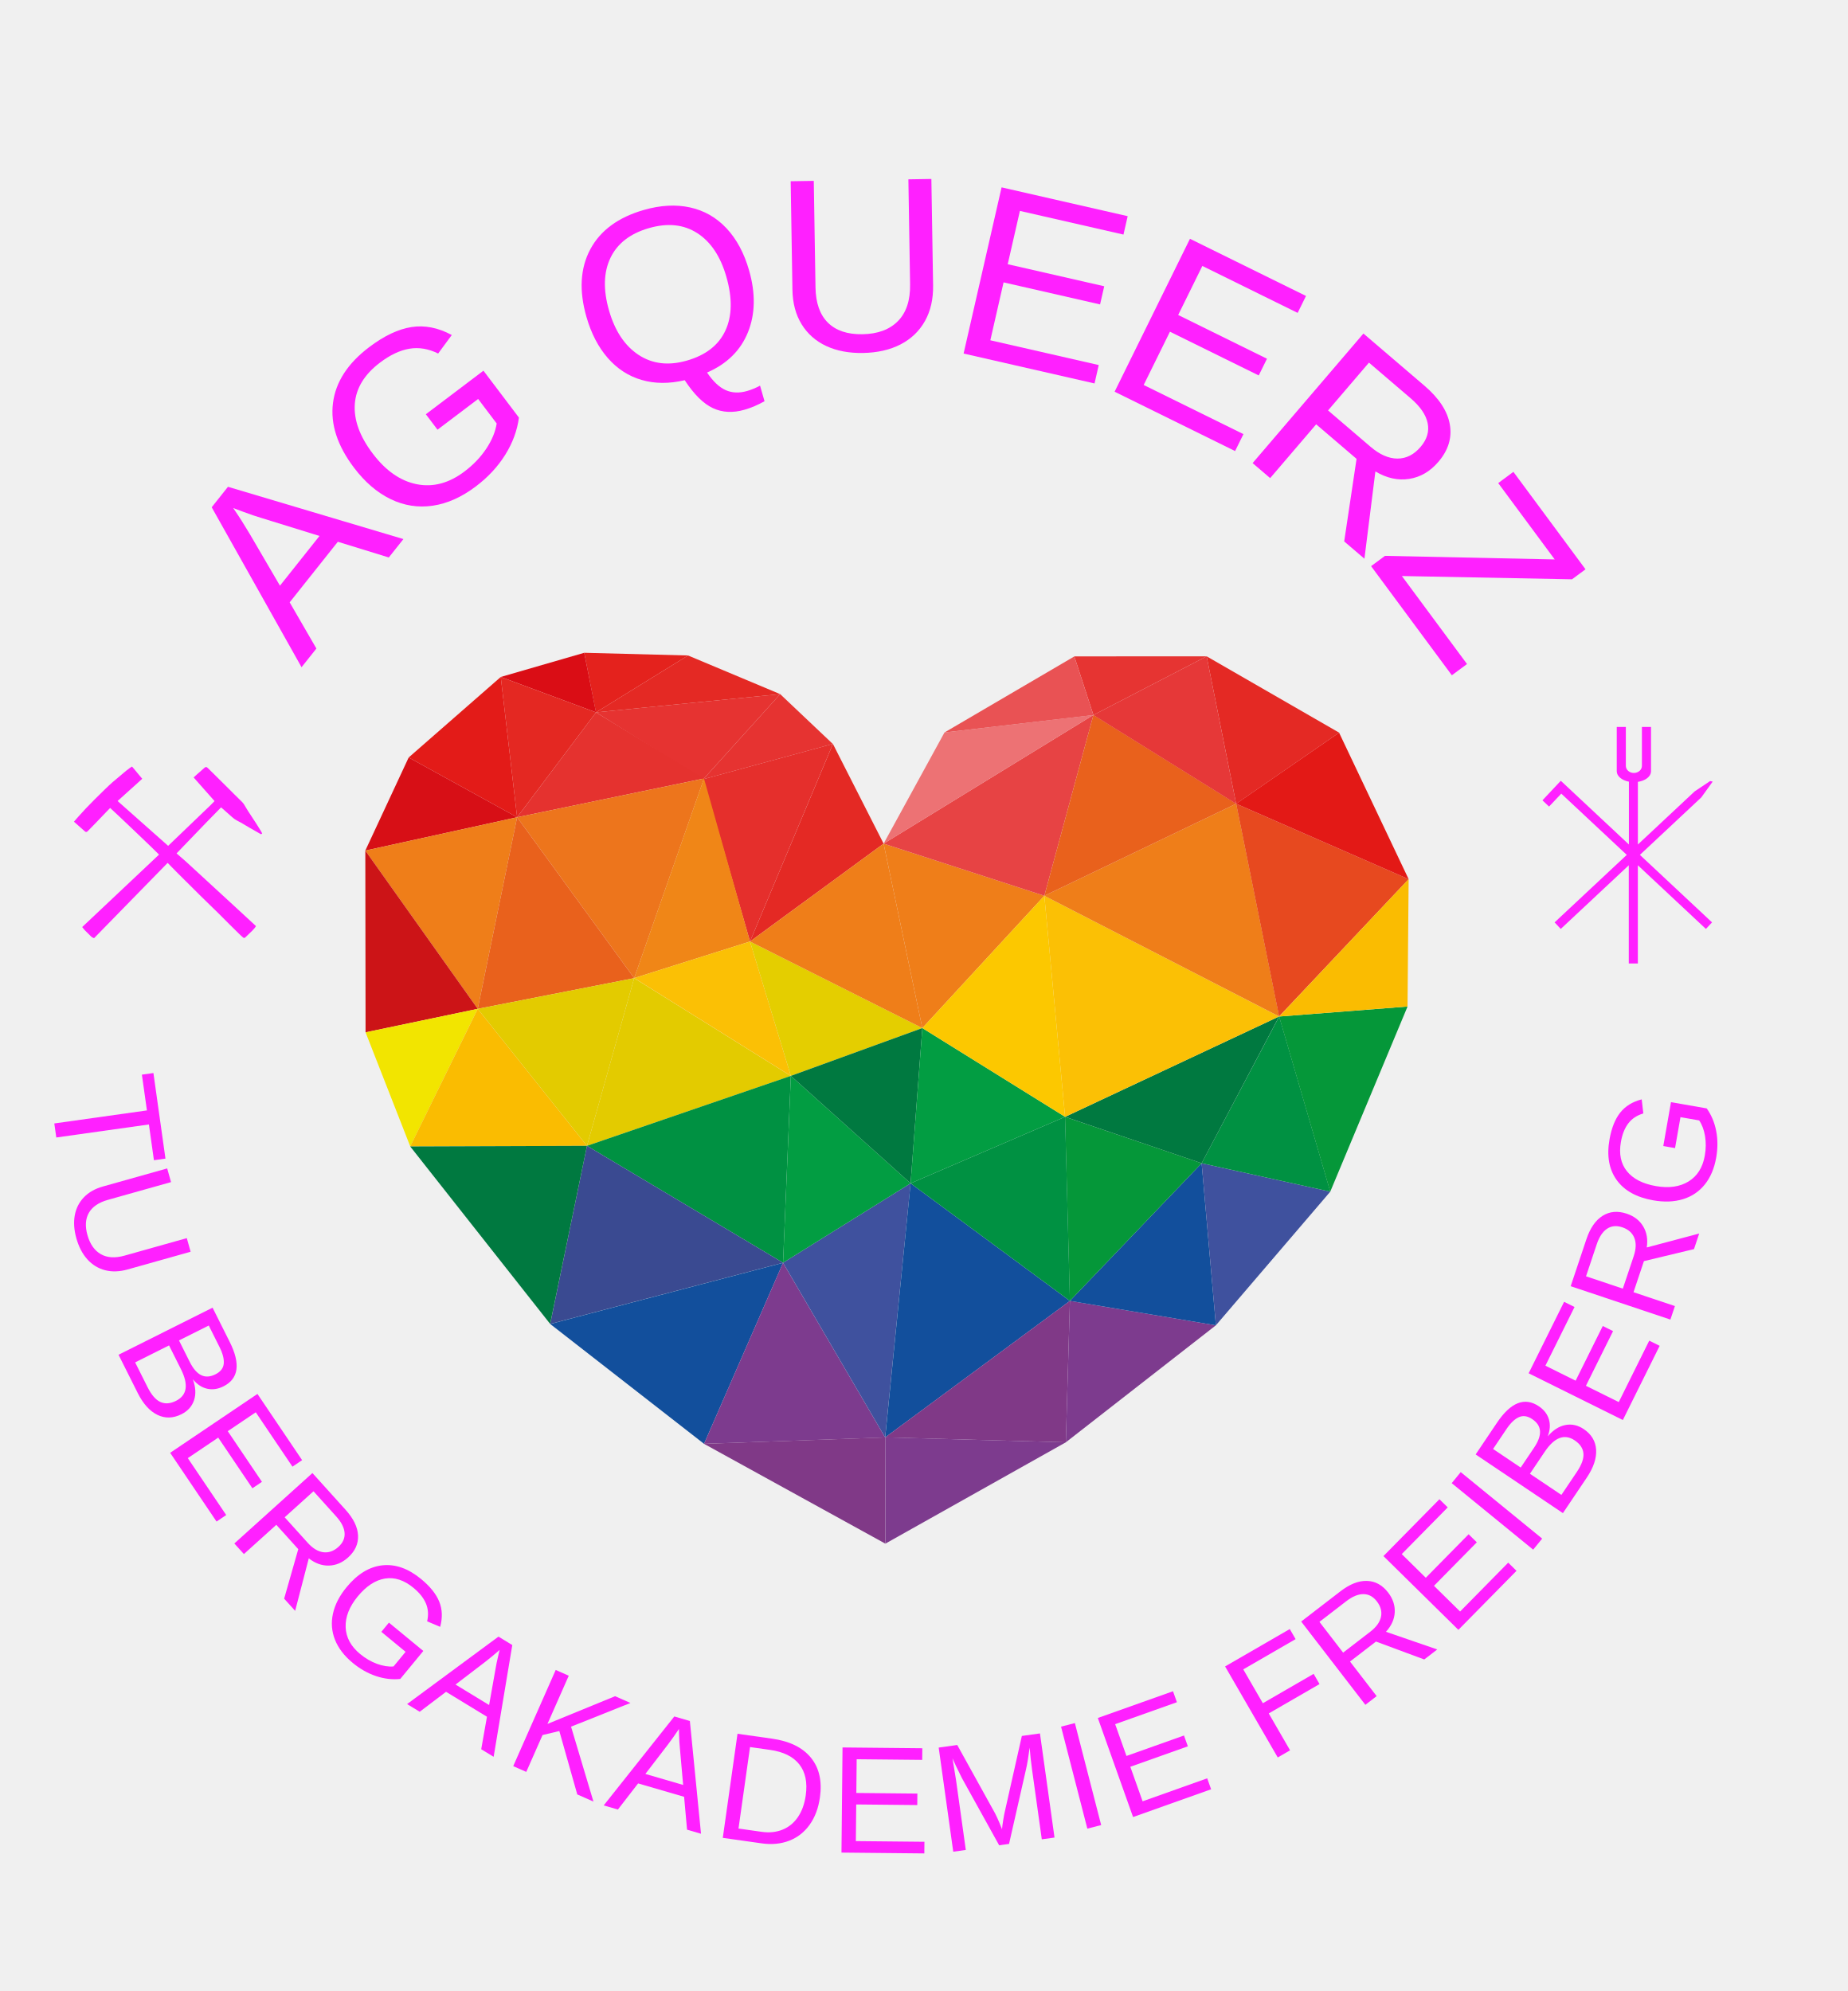
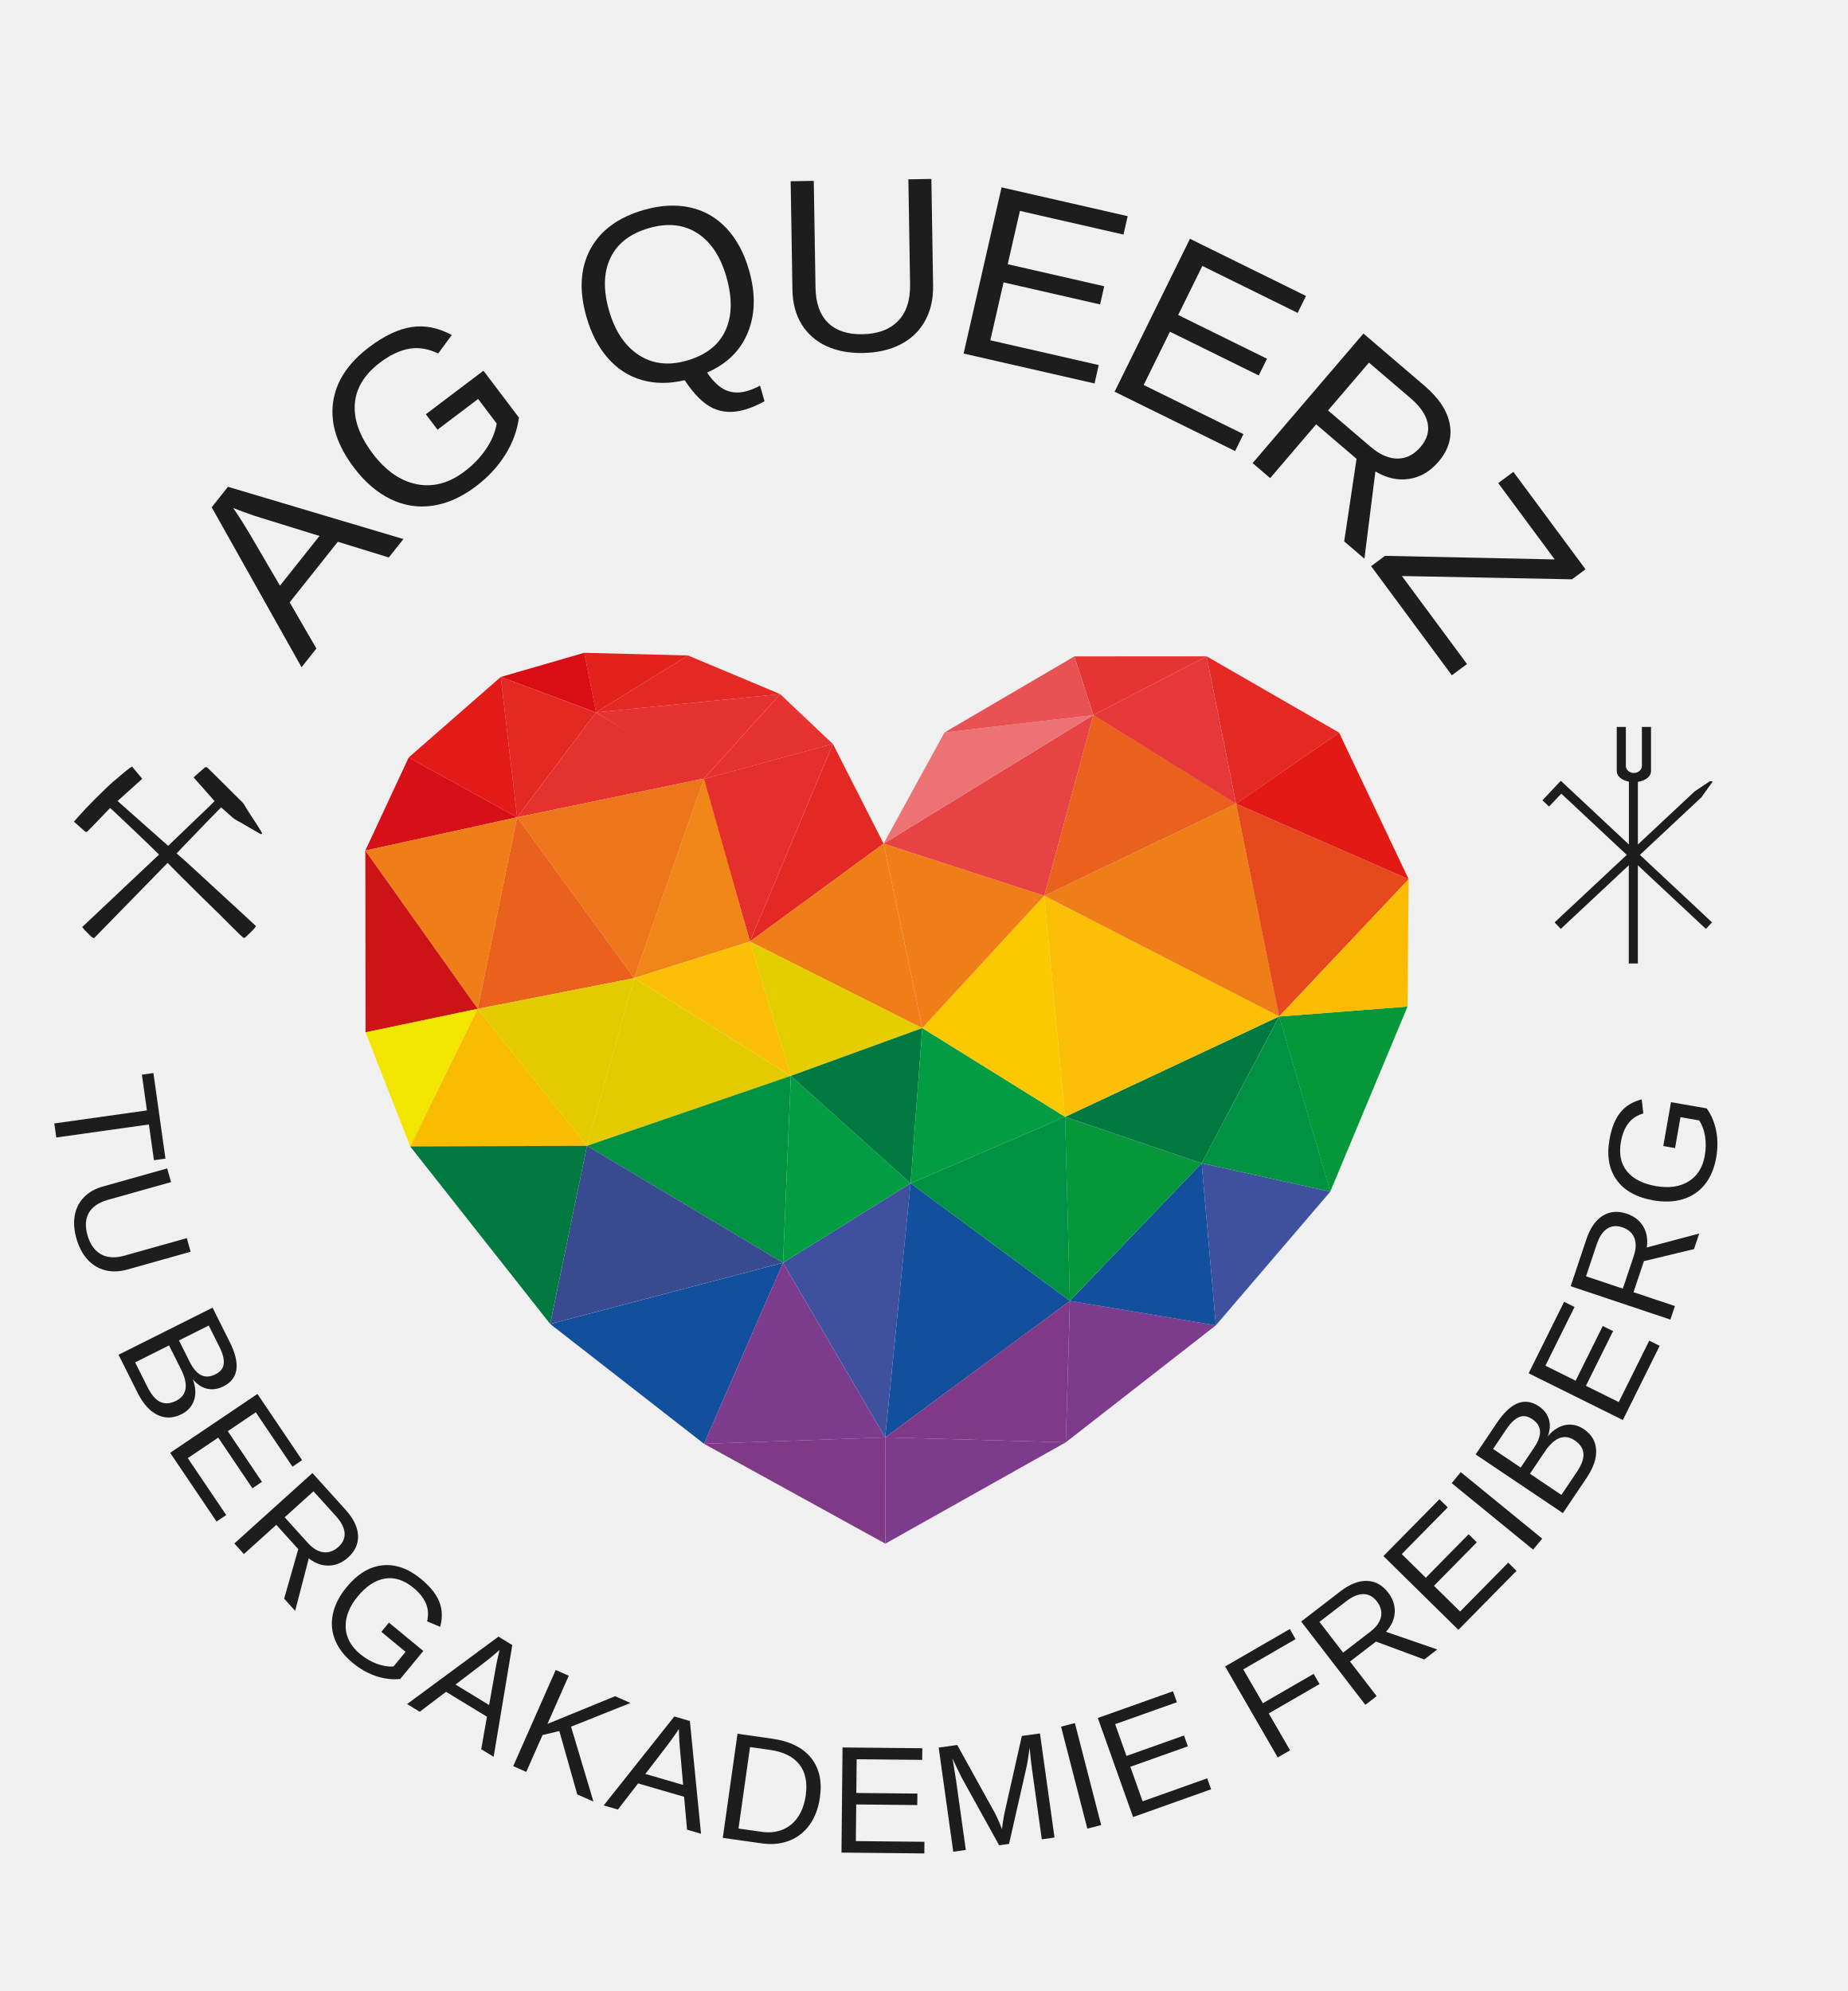
<svg xmlns="http://www.w3.org/2000/svg" id="Ebene_1" data-name="Ebene 1" viewBox="0 0 2016.36 2173.58">
  <defs>
-     <style>.cls-1,.cls-2,.cls-3{fill:#ff20ff;}
+     <style>.cls-1,.cls-2,.cls-3{fill:#1d1d1d;}
  @media (prefers-color-scheme:dark) {
        .cls-1,.cls-2,.cls-3 {
          fill: white;
        }
      }
  .cls-2{font-size:166.84px;}.cls-2,.cls-3{font-family:ArialMT, Arial;}.cls-3{font-size:270.48px;}.cls-4{fill:#e42924;}.cls-5{fill:#e52f2c;}.cls-6{fill:#e63331;}.cls-7{fill:#e4221d;}.cls-8{fill:#da0d15;}.cls-9{fill:#e42822;}.cls-10{fill:#e5322f;}.cls-11{fill:#ed751c;}.cls-12{fill:#f08617;}.cls-13{fill:#e31b18;}.cls-14{fill:#d70f16;}.cls-15{fill:#ef7e19;}.cls-16{fill:#e9611c;}.cls-17{fill:#cc1417;}.cls-18{fill:#f2e500;}.cls-19{fill:#fabc01;}.cls-20{fill:#e3cb00;}.cls-21{fill:#fbc005;}.cls-22{fill:#e4ce00;}.cls-23{fill:#009142;}.cls-24{fill:#3a4a91;}.cls-25{fill:#007940;}.cls-26{fill:#124f9c;}.cls-27{fill:#7d3b8e;}.cls-28{fill:#803987;}.cls-29{fill:#3f519e;}.cls-30{fill:#029d42;}.cls-31{fill:#059739;}.cls-32{fill:#fcc800;}.cls-33{fill:#e74344;}.cls-34{fill:#ed7274;}.cls-35{fill:#e7491f;}.cls-36{fill:#e31916;}.cls-37{fill:#e63838;}.cls-38{fill:#e63432;}.cls-39{fill:#e95254;}</style>
  </defs>
  <path class="cls-1" d="M1901.26,747.42l-2.81-.59-16.9,11.31-61.93,57.94V747.71c8.28-1.26,14.07-5.78,14.33-11.18V687.78H1824v38.75c0,1,0,2.23,0,3.76,0,4.25-3.94,7.71-8.77,7.71s-8.76-3.46-8.76-7.71c0-.87,0-1.69,0-2.4,0-.54,0-1,0-1.33V687.78h-9.92v48.28a.45.45,0,0,0,0,.11c0,5.22,5.42,9.83,13.26,11.35v68.56l-66.93-62.63h0L1736,747l-.45-.31-.11-.12-20,21.29,7.21,6.82L1736,760.56l71.48,66.86-78.76,73.69,6.7,7.16,74.26-69.49V946h9.91V838.78l74.27,69.49,6.69-7.16-78.74-73.69,67-62.72Z" transform="translate(-31.87 105.85)" />
  <path class="cls-1" d="M118.11,784.89l-2,2.23c-.7.78-1.38,1.59-2.09,2.41l-1.42,1.67,4.51,4c.65.59,1.33,1.17,2,1.76,1.54,1.33,3.13,2.72,4.65,4.12.87.83,1.46,1.33,2.18,1.33s1.37-.58,2.11-1.32c2.62-2.64,5.37-5.45,8.65-8.87q3.18-3.3,6.35-6.62l4.83-5.05q1.6-1.68,3.23-3.34l1-1c5.18,4.53,49,46.32,53.36,50.9l-83.88,79.1.36.45c.28.33.53.65.78,1a21.67,21.67,0,0,0,1.58,1.91c2.11,2.16,4,4,5.81,5.75l.55.54a8,8,0,0,0,3.54,2.36l.36.1,80.26-82.15a.7.7,0,0,1,.16.14q1.86,1.89,3.7,3.79c2.42,2.48,4.85,5,7.31,7.43s5.2,5.18,7.81,7.76q2.61,2.56,5.22,5.16l4.47,4.46c2.14,2.16,4.28,4.31,6.45,6.44q5.73,5.65,11.52,11.26l4,3.89c.55.55,1.13,1.09,1.69,1.64.9.86,1.8,1.72,2.69,2.61q2.76,2.76,5.51,5.53c2.13,2.14,4.27,4.29,6.41,6.42q5.37,5.36,10.78,10.64c1.33,1.29,2.76,2.67,4.33,4a1.88,1.88,0,0,0,3.08-.15c2.55-2.44,5.06-4.82,7.54-7.29.78-.78,1.49-1.62,2.17-2.44l.46-.56a7.86,7.86,0,0,0,.6-.87,2.55,2.55,0,0,1,.24-.39l.28-.43-.85-.83c-.23-.23-.45-.45-.67-.65L289.35,884.9q-27.12-25-54.27-49.94c-1.41-1.29-2.87-2.56-4.31-3.78-.79-.69-1.6-1.37-2.39-2.07l-2.79-2.47-1-.85q8.38-8.65,16.68-17.34c10.4-10.82,21.14-22,31.9-32.89.31.25.58.48.85.72l2.4,2.11q4.38,3.86,8.73,7.74a26.57,26.57,0,0,0,5.73,4c1.35.68,2.68,1.36,4,2.1l5.07,3,4.85,2.85q5.43,3.13,10.87,6.22a.67.67,0,0,1,.14.09,1.45,1.45,0,0,0,.92.38,1.29,1.29,0,0,0,.89-.4L318,804l-.22-.42c-.1-.21-.2-.43-.31-.64a11.73,11.73,0,0,0-.76-1.44l-.15-.26c-1.52-2.48-3.1-5-4.7-7.53-1.4-2.17-2.81-4.32-4.22-6.47-1.75-2.68-3.5-5.34-5.23-8-.78-1.23-1.52-2.48-2.27-3.73-.59-1-1.19-2-1.8-3a16.08,16.08,0,0,0-1.93-2.52c-1.78-1.8-3.6-3.58-5.4-5.36-1-1-2-2-3-2.93-1.18-1.19-2.37-2.37-3.55-3.57l-3.65-3.64L264,737.83c-1.76-1.74-3.52-3.49-5.3-5.2-.75-.72-1.27-1.11-1.92-1.11a3.12,3.12,0,0,0-2,1.08l-3.43,3c-1.55,1.37-3.11,2.73-4.66,4.11l-2.09,1.9-1.39,1.27.41.46c7.53,8.51,14.95,16.91,22.41,25.33l-1.11,1.17c-1,1.11-2,2.15-3.06,3.14q-20.66,19.85-41.35,39.68l-4.6,4.41c-.16.16-.34.3-.53.46-17.66-15.6-36.44-32.21-55.16-48.91,4.11-3.79,8.3-7.52,12.36-11.15,4.64-4.14,9.44-8.41,14.1-12.74l.43-.41L176,731l-.47.28c-.22.15-.44.28-.63.4-.43.26-.8.48-1.15.73l-.86.64c-1.19.88-2.42,1.77-3.56,2.73L167.89,737c-4.34,3.6-8.83,7.34-13.17,11.09-2.71,2.35-5.33,4.89-7.87,7.33l-.46.45c-4.17,4-7.87,7.67-11.32,11.13-3.82,3.83-6.93,7-9.76,10C122.87,779.59,120.45,782.28,118.11,784.89Z" transform="translate(-31.87 105.85)" />
  <text class="cls-2" transform="translate(53.27 1183.72) rotate(81.99)">T</text>
  <text class="cls-2" transform="matrix(0.27, 0.96, -0.96, 0.27, 68.82, 1294.2)">U</text>
  <text class="cls-2" transform="matrix(0.36, 0.93, -0.93, 0.36, 105.09, 1416.63)"> </text>
  <text class="cls-2" transform="translate(123.26 1466.76) rotate(63.39)">B</text>
  <text class="cls-2" transform="matrix(0.56, 0.83, -0.83, 0.56, 178.06, 1574.68)">E</text>
  <text class="cls-2" transform="translate(246.62 1674.86) rotate(47.94)">R</text>
  <text class="cls-2" transform="translate(334.99 1772.08) rotate(39.49)">G</text>
  <text class="cls-2" transform="translate(444.06 1860.17) rotate(31.36)">A</text>
  <text class="cls-2" transform="translate(547.66 1922.57) rotate(23.83)">K</text>
  <text class="cls-2" transform="translate(658.63 1970.88) rotate(16.24)">A</text>
  <text class="cls-2" transform="matrix(0.99, 0.14, -0.14, 0.99, 775.37, 2004.48)">D</text>
  <text class="cls-2" transform="matrix(1, 0.01, -0.01, 1, 904.78, 2022.34)">E</text>
  <text class="cls-2" transform="translate(1026.91 2023.41) rotate(-7.96)">M</text>
  <text class="cls-2" transform="matrix(0.97, -0.25, 0.25, 0.97, 1171.9, 2000.17)">I</text>
  <text class="cls-2" transform="translate(1223.84 1988.26) rotate(-19.58)">E</text>
  <text class="cls-2" transform="translate(1334.5 1946.93) rotate(-24.98)"> </text>
  <text class="cls-2" transform="translate(1382.8 1925.47) rotate(-30.04)">F</text>
  <text class="cls-2" transform="translate(1479.44 1869.52) rotate(-37.61)">R</text>
  <text class="cls-2" transform="translate(1582.22 1789.06) rotate(-45.45)">E</text>
  <text class="cls-2" transform="translate(1663.71 1703.68) rotate(-50.77)">I</text>
  <text class="cls-2" transform="translate(1698.27 1663.23) rotate(-56.08)">B</text>
  <text class="cls-2" transform="translate(1765.24 1562.5) rotate(-63.61)">E</text>
  <text class="cls-2" transform="translate(1818.88 1453.57) rotate(-71.49)">R</text>
  <text class="cls-2" transform="translate(1860.18 1328.69) rotate(-80.05)">G</text>
  <text class="cls-3" transform="matrix(0.62, -0.78, 0.78, 0.62, 328.81, 728.81)">A</text>
  <text class="cls-3" transform="translate(432.16 593.67) rotate(-37.1)">G</text>
  <text class="cls-3" transform="translate(596.37 476.28) rotate(-26.59)"> </text>
  <text class="cls-3" transform="translate(653.73 439.79) rotate(-16.03)">Q</text>
  <text class="cls-3" transform="translate(845.16 384.27) rotate(-0.93)">U</text>
  <text class="cls-3" transform="translate(1030.14 381.02) rotate(12.87)">E</text>
  <text class="cls-3" transform="translate(1196.69 417.82) rotate(26.23)">E</text>
  <text class="cls-3" transform="matrix(0.76, 0.65, -0.65, 0.76, 1350.35, 491.14)">R</text>
  <text class="cls-3" transform="translate(1491.43 611.17) rotate(53.5)">Z</text>
  <g id="Ebene_1-2" data-name="Ebene 1">
    <path class="cls-4" d="M850.5,922,996.33,815.15,941,706.31Z" transform="translate(-31.87 105.85)" />
    <path class="cls-5" d="M850.5,922,799.58,744.76,941,706.24Z" transform="translate(-31.87 105.85)" />
    <path class="cls-6" d="M883.43,651.92l-83.91,92.91,141.36-38.52Z" transform="translate(-31.87 105.85)" />
    <path class="cls-6" d="M883.43,651.92l-83.91,92.91-117.11-73Z" transform="translate(-31.87 105.85)" />
    <path class="cls-4" d="M883.43,651.92,782.85,609.73l-100.5,62.12Z" transform="translate(-31.87 105.85)" />
    <path class="cls-7" d="M669.55,606.8l113.3,2.93-100.5,62.12Z" transform="translate(-31.87 105.85)" />
    <path class="cls-8" d="M669.55,606.8l-91.11,26.39,104,38.66Z" transform="translate(-31.87 105.85)" />
    <path class="cls-9" d="M596.3,786.35,578.44,633.19l104,38.66Z" transform="translate(-31.87 105.85)" />
    <path class="cls-10" d="M596.3,786.35l204-42.32L682.41,671.85Z" transform="translate(-31.87 105.85)" />
    <path class="cls-11" d="M596.3,786.35l204-42.32L724.07,962Z" transform="translate(-31.87 105.85)" />
    <path class="cls-12" d="M850.5,922,800.25,744,724.07,961.91Z" transform="translate(-31.87 105.85)" />
    <path class="cls-13" d="M596.3,786.35,578.44,633.19,477.93,721.1Z" transform="translate(-31.87 105.85)" />
    <path class="cls-14" d="M596.3,786.35,430.61,822.74,477.93,721.1Z" transform="translate(-31.87 105.85)" />
    <path class="cls-15" d="M596.3,786.35,430.61,822.74,553.31,995.5Z" transform="translate(-31.87 105.85)" />
    <path class="cls-16" d="M596.3,786.35,724.07,962,553.31,995.5Z" transform="translate(-31.87 105.85)" />
    <path class="cls-17" d="M430.88,1021.16l-.27-198.42L553.31,995.5Z" transform="translate(-31.87 105.85)" />
    <path class="cls-18" d="M430.88,1021.16l48.78,124.57L553.31,995.5Z" transform="translate(-31.87 105.85)" />
    <path class="cls-19" d="M672.55,1145.06l-192.95.67L553.31,995.5Z" transform="translate(-31.87 105.85)" />
    <path class="cls-20" d="M672.55,1145.06,724.07,962,553.31,995.5Z" transform="translate(-31.87 105.85)" />
    <path class="cls-20" d="M672.55,1145.06,724.07,962l171,106.77Z" transform="translate(-31.87 105.85)" />
    <path class="cls-21" d="M850.5,922,724.07,961.91l171,106.77Z" transform="translate(-31.87 105.85)" />
    <path class="cls-22" d="M850.5,922l188.09,94.5-143.5,52.19Z" transform="translate(-31.87 105.85)" />
    <path class="cls-15" d="M850.5,922l188.09,94.5L996.33,815.15Z" transform="translate(-31.87 105.85)" />
    <path class="cls-23" d="M672.55,1145.06l214,127.64,8.53-204Z" transform="translate(-31.87 105.85)" />
    <path class="cls-24" d="M672.55,1145.06l214,127.64-254.14,66.78Z" transform="translate(-31.87 105.85)" />
    <path class="cls-25" d="M672.55,1145.06l-192.95.67,152.76,193.75Z" transform="translate(-31.87 105.85)" />
    <path class="cls-26" d="M800.32,1470.38l86.24-197.62-254.14,66.79Z" transform="translate(-31.87 105.85)" />
    <path class="cls-27" d="M800.32,1470.38l86.24-197.62L998,1463.45Z" transform="translate(-31.87 105.85)" />
    <path class="cls-28" d="M800.32,1470.38l197.95,109-.27-116Z" transform="translate(-31.87 105.85)" />
    <path class="cls-29" d="M1025.79,1186,886.56,1272.7,998,1463.38Z" transform="translate(-31.87 105.85)" />
    <path class="cls-30" d="M1025.79,1186,886.56,1272.7l8.53-204Z" transform="translate(-31.87 105.85)" />
    <path class="cls-25" d="M1025.79,1186l12.8-169.5-143.5,52.19Z" transform="translate(-31.87 105.85)" />
    <path class="cls-15" d="M1171.76,872.06l-133.17,144.43L996.33,815.15Z" transform="translate(-31.87 105.85)" />
    <path class="cls-30" d="M1025.79,1186l12.8-169.5,155.83,96.91Z" transform="translate(-31.87 105.85)" />
    <path class="cls-26" d="M1025.79,1186l173.89,128.36-201.61,149Z" transform="translate(-31.87 105.85)" />
    <path class="cls-28" d="M1195.22,1468.72l4.46-154.37-201.61,149Z" transform="translate(-31.87 105.85)" />
    <path class="cls-27" d="M1195.22,1468.72,998.33,1579.29l-.26-116Z" transform="translate(-31.87 105.85)" />
    <path class="cls-27" d="M1195.22,1468.72l4.46-154.37L1359,1341Z" transform="translate(-31.87 105.85)" />
    <path class="cls-26" d="M1343.45,1164.06l-143.83,150.29L1359,1341Z" transform="translate(-31.87 105.85)" />
    <path class="cls-29" d="M1343.45,1164.06l140.43,31L1359,1341Z" transform="translate(-31.87 105.85)" />
    <path class="cls-31" d="M1343.45,1164.06l-143.83,150.29-5.27-200.95Z" transform="translate(-31.87 105.85)" />
    <path class="cls-23" d="M1025.79,1186l173.89,128.36-5.26-200.95Z" transform="translate(-31.87 105.85)" />
    <path class="cls-23" d="M1343.45,1164.06l140.43,31-55.79-191.22Z" transform="translate(-31.87 105.85)" />
    <path class="cls-31" d="M1568.19,993l-84.38,202.15L1428,1003.9Z" transform="translate(-31.87 105.85)" />
    <path class="cls-25" d="M1343.45,1164.06l-149-50.66L1428,1003.83Z" transform="translate(-31.87 105.85)" />
    <path class="cls-21" d="M1171.76,872.06l22.66,241.34L1428,1003.83Z" transform="translate(-31.87 105.85)" />
    <path class="cls-32" d="M1171.76,872.06l22.66,241.34-155.83-96.91Z" transform="translate(-31.87 105.85)" />
    <path class="cls-33" d="M1171.76,872.06l53.58-197.41-229,140.5Z" transform="translate(-31.87 105.85)" />
    <path class="cls-15" d="M1171.76,872.06l209.41-100.5,46.92,232.27Z" transform="translate(-31.87 105.85)" />
    <path class="cls-34" d="M1062.78,693.78l162.5-19.07-229,140.5Z" transform="translate(-31.87 105.85)" />
    <path class="cls-16" d="M1171.76,872.06l209.41-100.5-155.83-96.91Z" transform="translate(-31.87 105.85)" />
    <path class="cls-35" d="M1569.39,853.94l-188.28-82.38L1428,1003.83Z" transform="translate(-31.87 105.85)" />
    <path class="cls-19" d="M1569.39,853.94l-1.2,139L1428,1003.9Z" transform="translate(-31.87 105.85)" />
    <path class="cls-36" d="M1569.39,853.94l-188.28-82.38L1493.48,694Z" transform="translate(-31.87 105.85)" />
    <path class="cls-4" d="M1348.91,610.66l32.2,161L1493.54,694Z" transform="translate(-31.87 105.85)" />
    <path class="cls-37" d="M1348.91,610.66l32.2,161-155.83-96.91Z" transform="translate(-31.87 105.85)" />
    <path class="cls-38" d="M1348.91,610.66l-144.43.07,20.86,64Z" transform="translate(-31.87 105.85)" />
    <path class="cls-39" d="M1062.78,693.78l141.7-83,20.86,64Z" transform="translate(-31.87 105.85)" />
  </g>
</svg>
